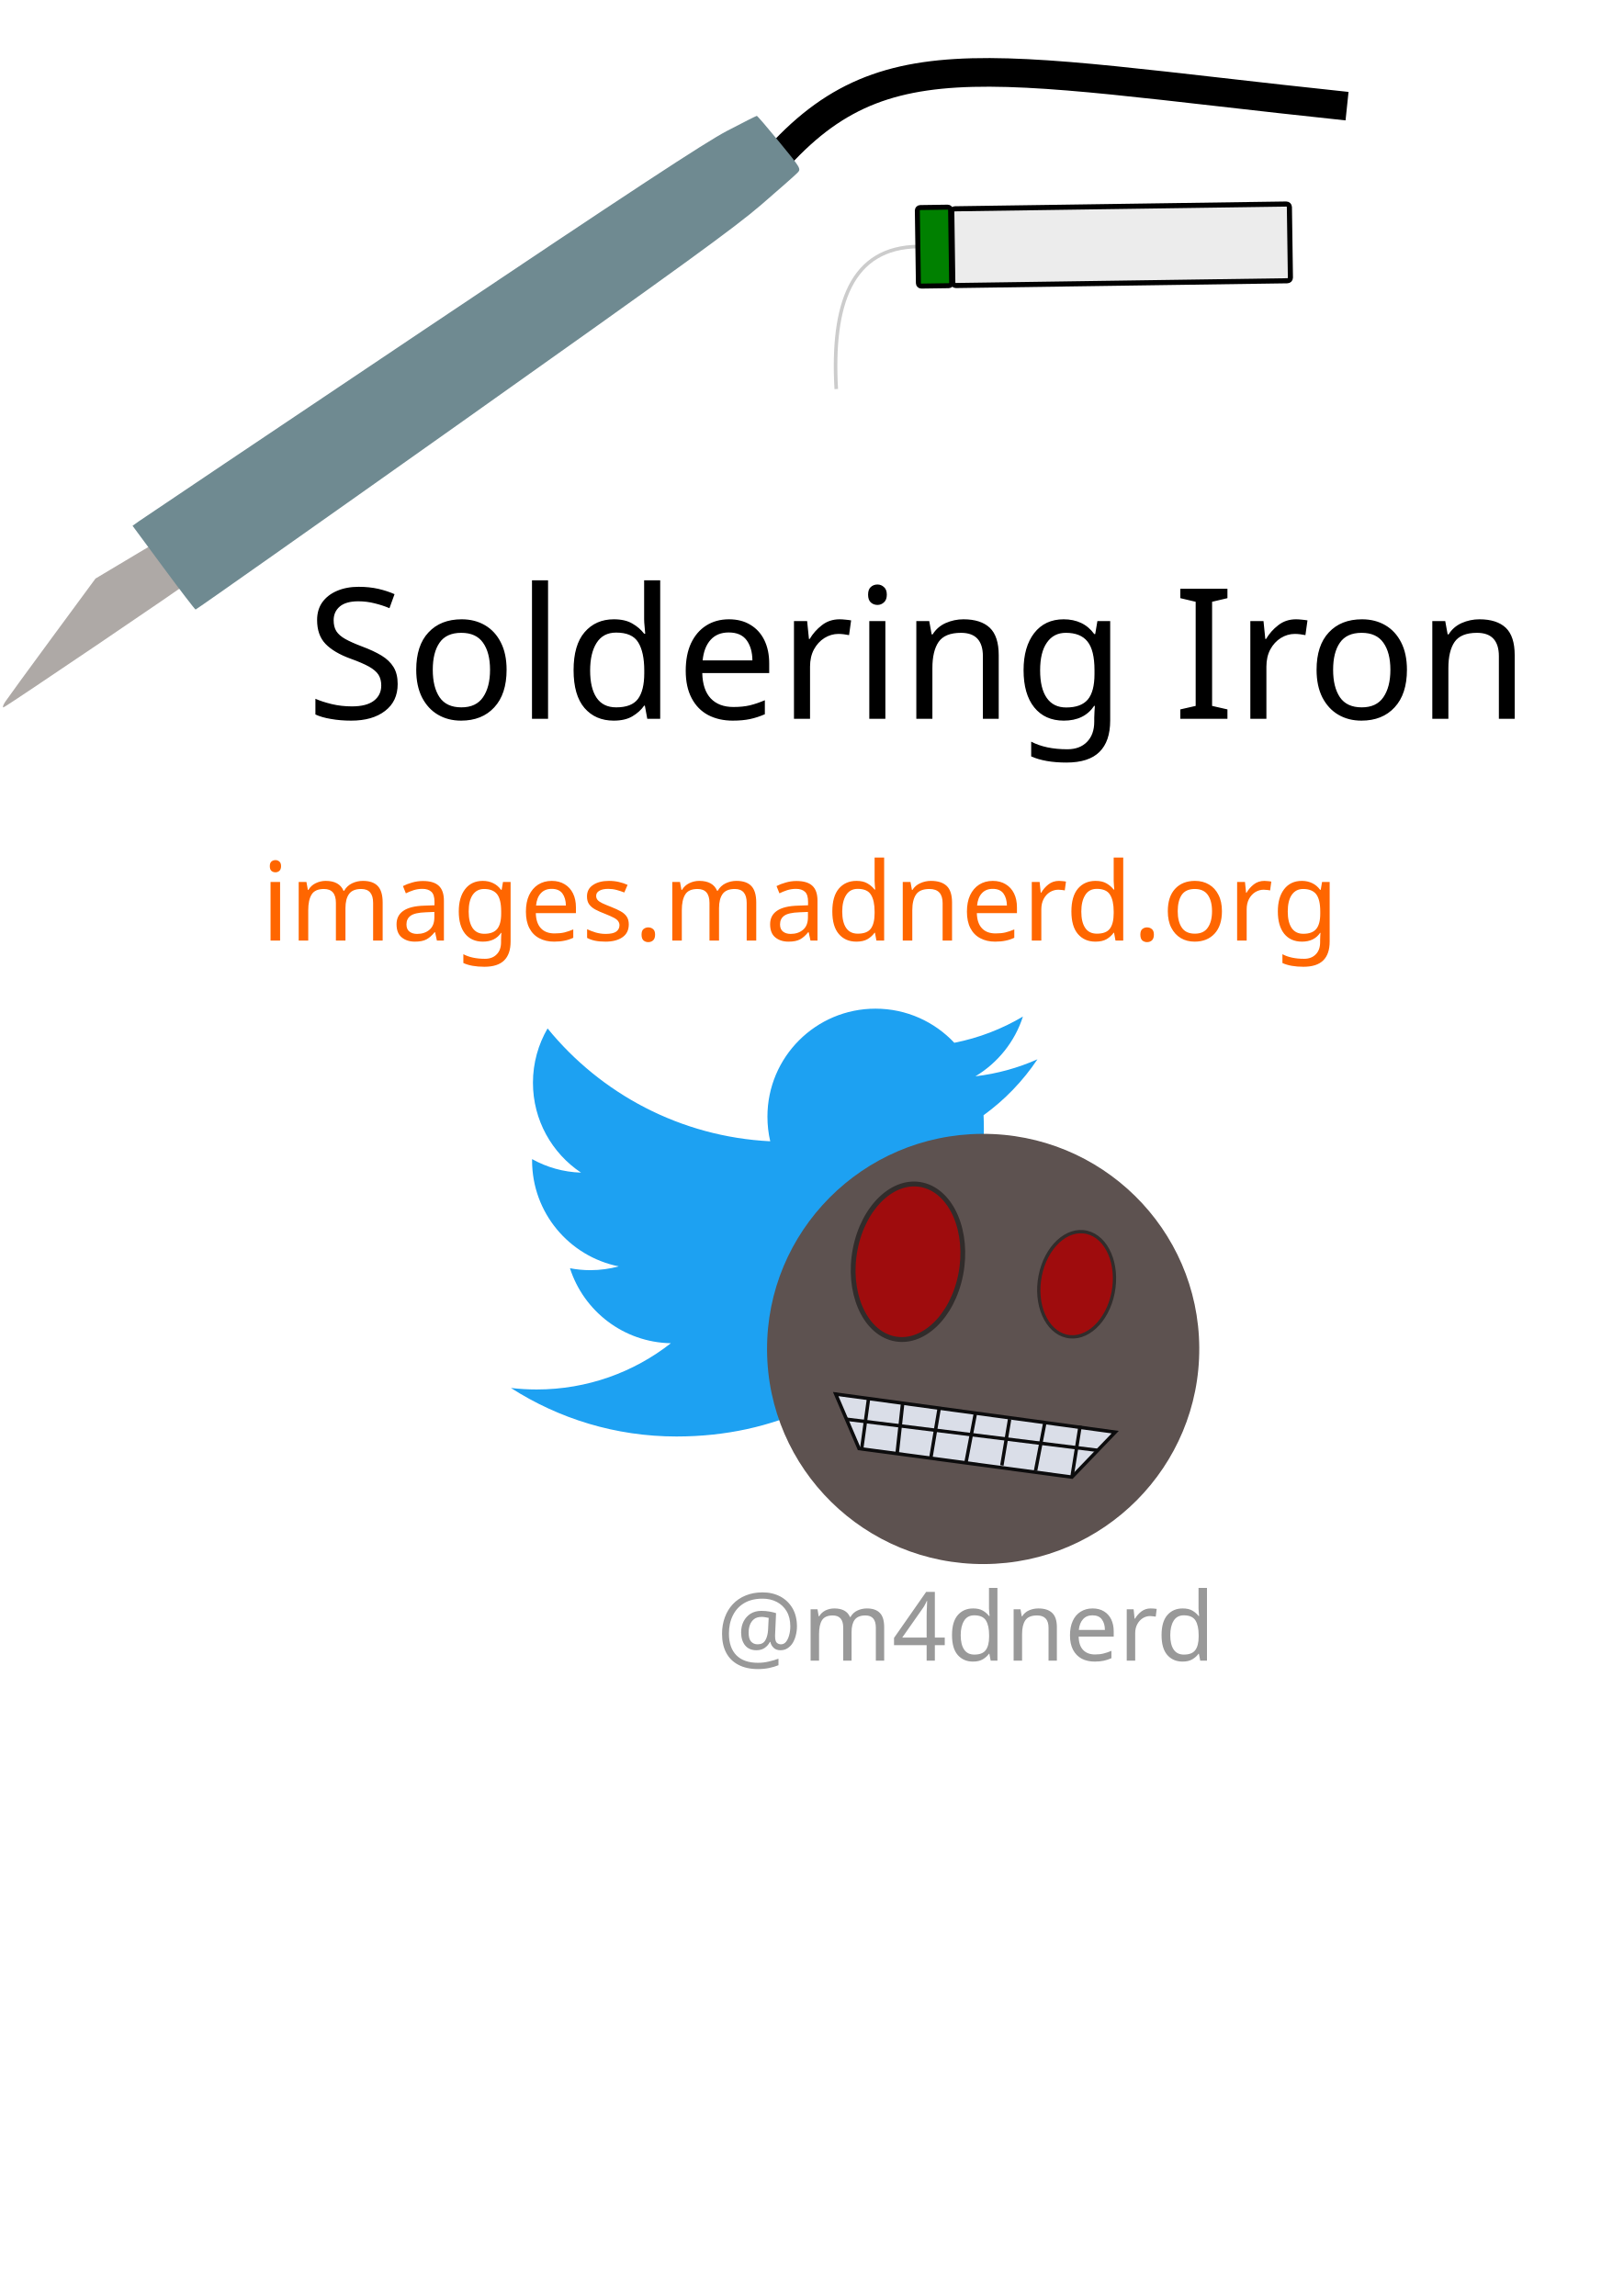
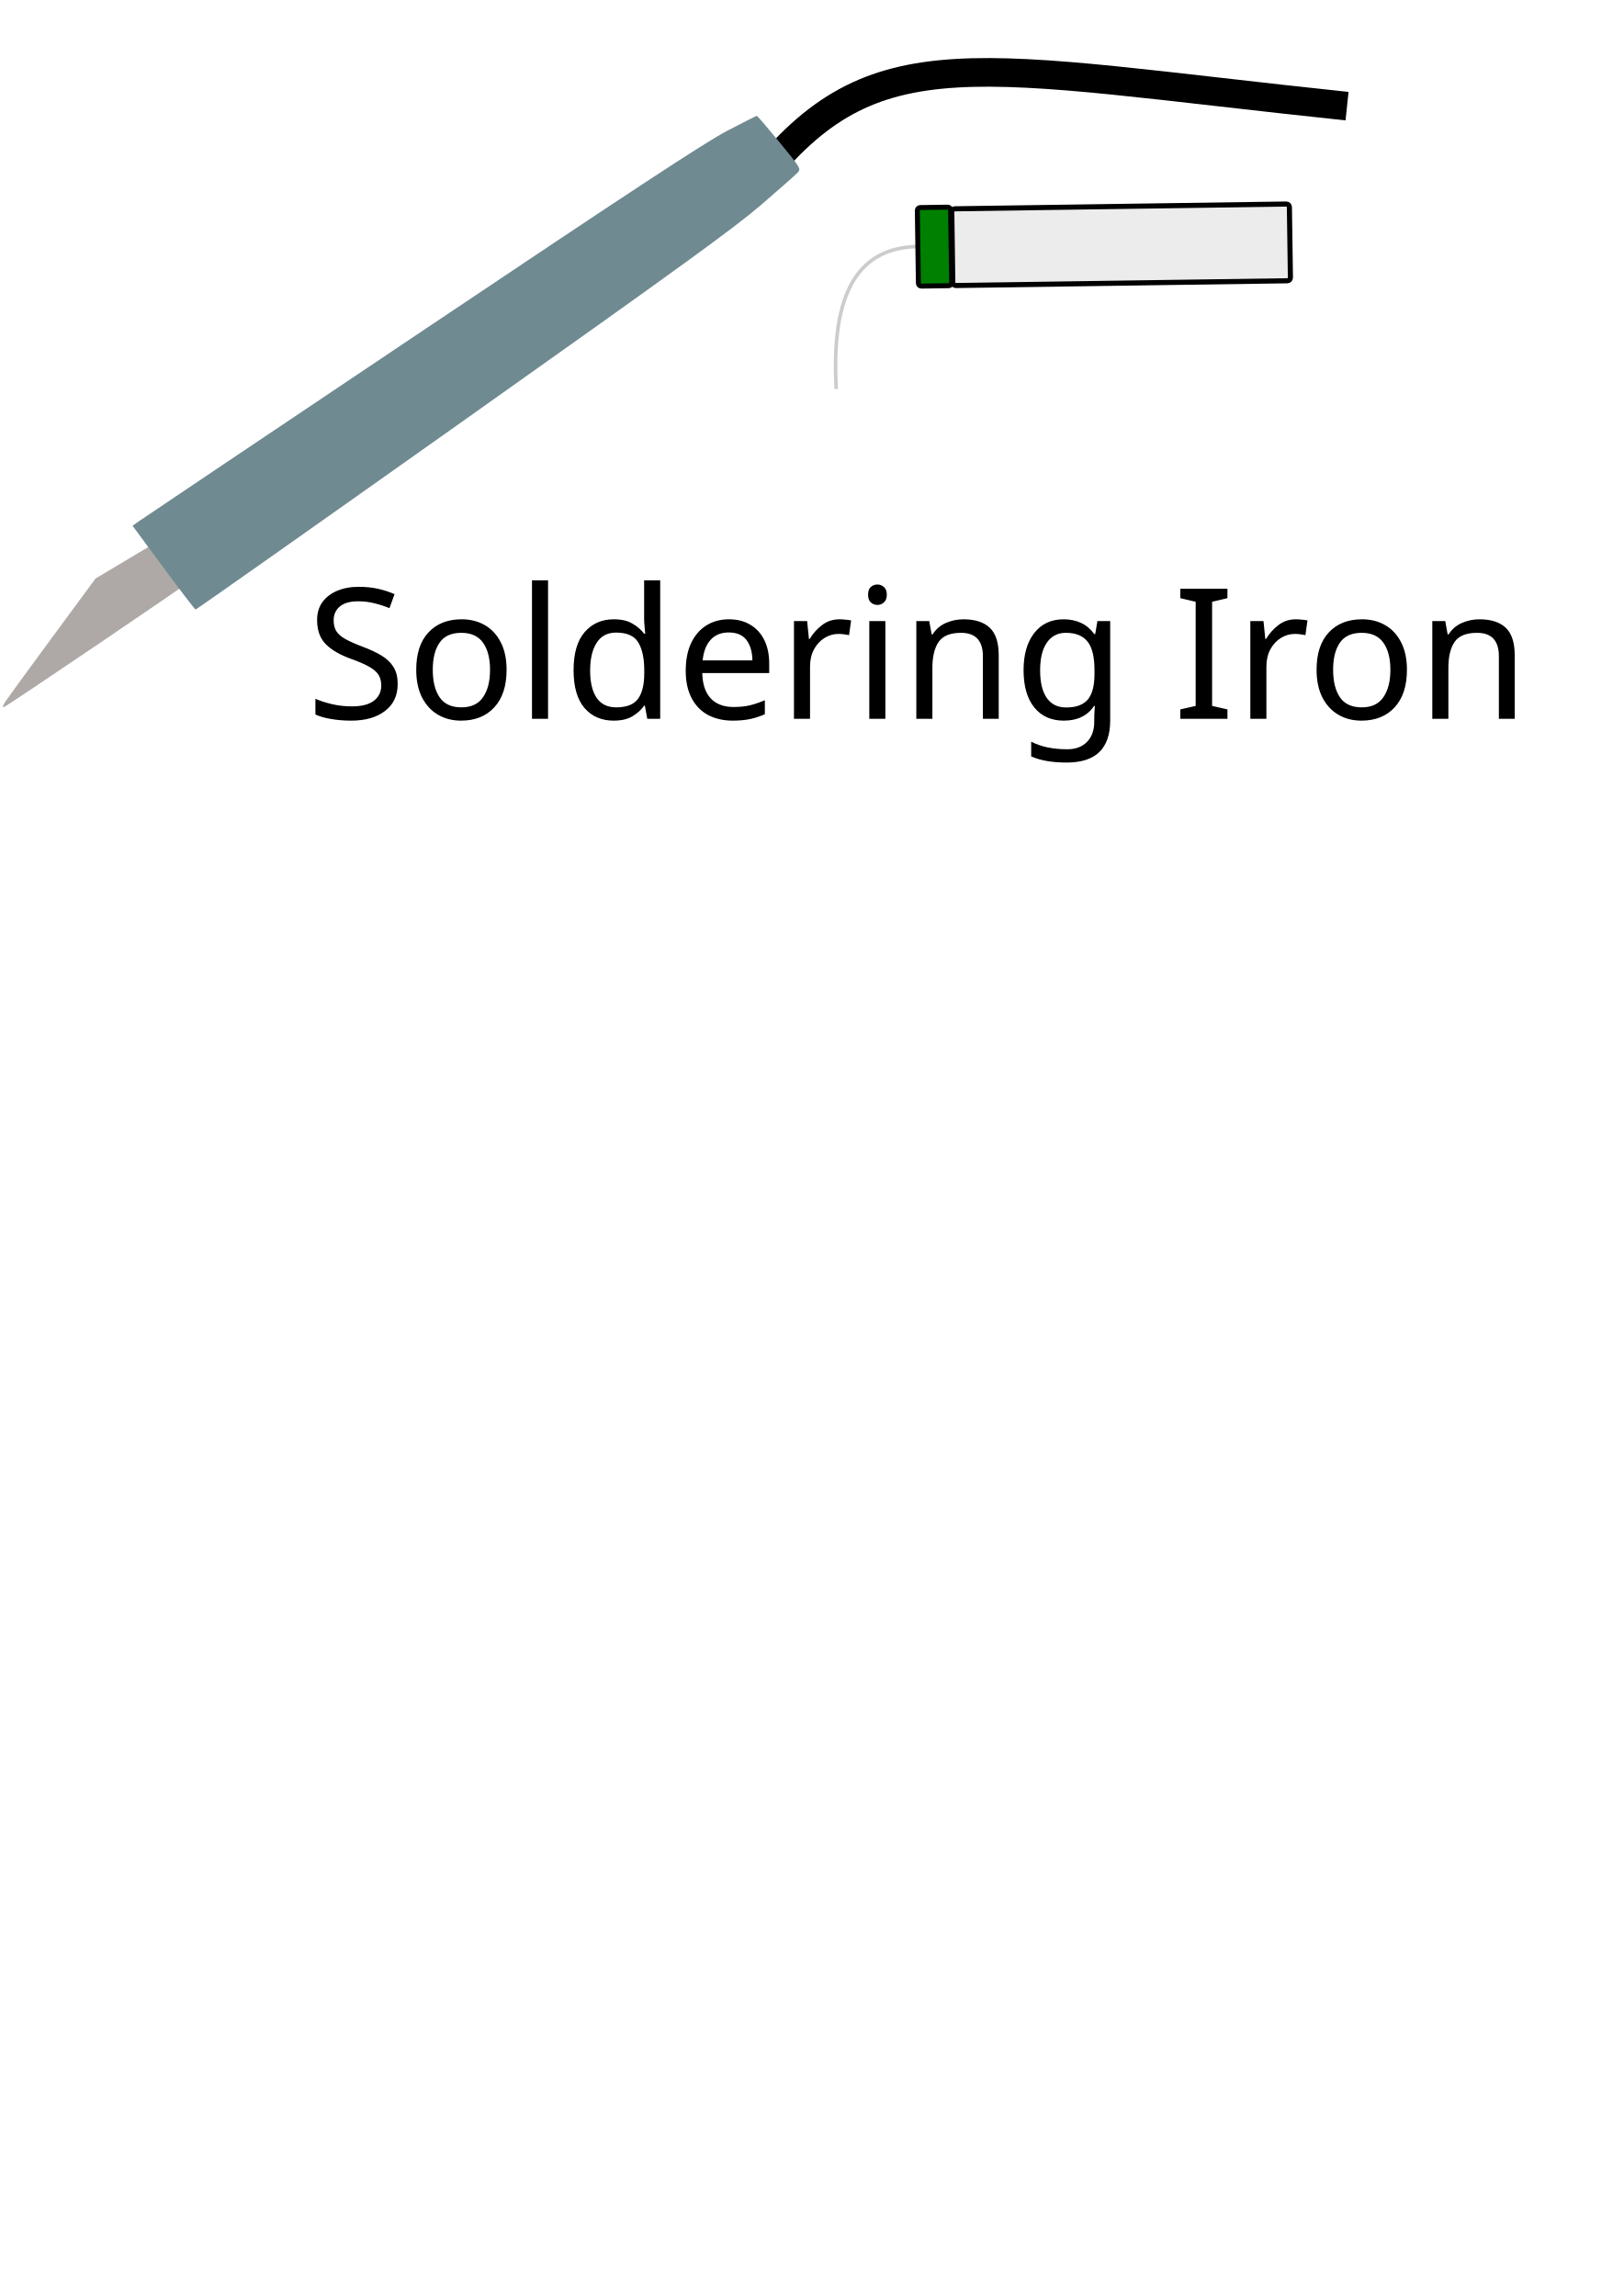
<svg xmlns="http://www.w3.org/2000/svg" width="210mm" height="297mm" viewBox="0 0 210 297" version="1.1" id="svg8047">
  <defs id="defs8041" />
  <g id="layer1">
    <g id="g8088">
      <path id="path24017" d="m 0.666,90.794 c 0.265,-0.407 3.002,-4.164 6.083,-8.348 l 5.602,-7.608 3.935,-2.35 3.935,-2.35 1.087,1.006 c 1.944,1.8 3.611,3.693 3.437,3.903 -0.292,0.353 -24.023,16.426 -24.299,16.457 -0.144,0.016 -0.045,-0.303 0.22,-0.71 z" style="display:inline;opacity:1;fill:#aea9a6;fill-opacity:1;stroke:none;stroke-width:0.736;stroke-miterlimit:4;stroke-dasharray:none;stroke-opacity:1" />
      <path id="path24040" d="M 97.891,23.571 C 113.107,4.191 125.872,8.651 174.218,13.731" style="display:inline;opacity:1;fill:none;stroke:#000000;stroke-width:3.704;stroke-linecap:butt;stroke-linejoin:miter;stroke-miterlimit:4;stroke-dasharray:none;stroke-opacity:1" />
      <path id="path24011" d="m 21.14,73.424 -3.996,-5.411 0.843,-0.602 C 18.45,67.081 34.912,56.026 54.568,42.845 81.84,24.556 91.187,18.418 94.026,16.933 c 2.046,-1.07 3.781,-1.946 3.855,-1.946 0.075,0 1.399,1.54 2.943,3.422 2.766,3.372 2.8,3.43 2.322,3.937 -0.267,0.283 -2.378,2.147 -4.692,4.141 -3.448,2.973 -10.407,8.02 -38.601,27.999 -18.917,13.405 -34.467,24.367 -34.556,24.36 -0.089,-0.006 -1.96,-2.447 -4.158,-5.423 z" style="display:inline;opacity:1;fill:#6f8a91;fill-opacity:1;stroke:none;stroke-width:0.472;stroke-miterlimit:4;stroke-dasharray:none;stroke-opacity:1" />
    </g>
    <text xml:space="preserve" style="font-style:normal;font-weight:normal;font-size:23.581px;line-height:1.25;font-family:sans-serif;letter-spacing:0px;word-spacing:0px;display:inline;opacity:1;fill:#000000;fill-opacity:1;stroke:none;stroke-width:1.474" x="39.588" y="92.987" id="text24056">
      <tspan id="tspan24054" x="39.588" y="92.987" style="stroke-width:1.474">Soldering Iron</tspan>
    </text>
    <g id="g8093">
      <path id="path2128" d="m 118.746,31.888 c -8.66,0.124 -11.206,7.424 -10.59,18.434" style="display:inline;opacity:1;fill:none;stroke:#cccccc;stroke-width:0.46px;stroke-linecap:butt;stroke-linejoin:miter;stroke-opacity:1" />
      <rect transform="rotate(-90.82284)" rx="0.399" y="122.692" x="-38.706" height="43.669" width="9.926" id="rect2124" style="display:inline;opacity:1;fill:#ececec;fill-opacity:1;stroke:#000000;stroke-width:0.661;stroke-miterlimit:4;stroke-dasharray:none;stroke-dashoffset:0;stroke-opacity:1" />
      <rect transform="rotate(-90.82284)" rx="0.375" y="118.241" x="-38.714" height="4.302" width="10.159" id="rect2126" style="display:inline;opacity:1;fill:#008000;fill-opacity:1;stroke:#000000;stroke-width:0.645;stroke-miterlimit:4;stroke-dasharray:none;stroke-dashoffset:0;stroke-opacity:1" />
    </g>
-     <g transform="translate(2.061215,-50.72861)" id="g213">
-       <g transform="matrix(0.2285102,0,0,0.2285102,-59.41654,50.98567)" id="layer1-1">
-         <path id="path3611" style="fill:#1da1f2;fill-opacity:1;fill-rule:nonzero;stroke:none" d="m 633.898,812.045 c 112.46,0 173.956,-93.168 173.956,-173.956 0,-2.646 -0.054,-5.281 -0.173,-7.903 11.938,-8.63 22.314,-19.4 30.498,-31.66 -10.955,4.869 -22.744,8.147 -35.111,9.626 12.623,-7.569 22.314,-19.543 26.886,-33.817 -11.813,7.003 -24.895,12.093 -38.824,14.841 -11.157,-11.884 -27.041,-19.317 -44.629,-19.317 -33.764,0 -61.144,27.381 -61.144,61.132 0,4.798 0.536,9.465 1.585,13.941 -50.815,-2.557 -95.874,-26.886 -126.025,-63.88 -5.251,9.035 -8.279,19.531 -8.279,30.73 0,21.212 10.794,39.938 27.208,50.893 -10.031,-0.31 -19.454,-3.063 -27.69,-7.647 -0.009,0.257 -0.009,0.507 -0.009,0.781 0,29.61 21.075,54.332 49.051,59.934 -5.138,1.401 -10.543,2.152 -16.122,2.152 -3.934,0 -7.766,-0.387 -11.491,-1.103 7.784,24.293 30.355,41.971 57.115,42.465 -20.926,16.402 -47.287,26.171 -75.937,26.171 -4.929,0 -9.798,-0.28 -14.584,-0.846 27.059,17.344 59.189,27.464 93.722,27.464" />
-       </g>
-       <text id="text1370" y="265.542" x="90.607" style="font-style:normal;font-weight:normal;font-size:12.375px;line-height:1.25;font-family:sans-serif;letter-spacing:0px;word-spacing:0px;fill:#999999;fill-opacity:1;stroke:none;stroke-width:0.58" xml:space="preserve">
-         <tspan style="fill:#999999;stroke-width:0.58" y="265.542" x="90.607" id="tspan1368">@m4dnerd</tspan>
-       </text>
-       <g transform="matrix(1.674976,0,0,1.674976,-348.7814,4.420724)" id="g1467">
-         <path style="opacity:1;fill:#5d5250;fill-opacity:1;stroke:#000000;stroke-width:0.407;stroke-miterlimit:4;stroke-dasharray:0.407, 0.407;stroke-dashoffset:0;stroke-opacity:0" id="path498-7" d="m 299.602,131.729 a 16.687,16.613 0 0 1 -16.591,16.708 16.687,16.613 0 0 1 -16.783,-16.517 16.687,16.613 0 0 1 16.591,-16.708 16.687,16.613 0 0 1 16.783,16.517" />
-         <ellipse style="opacity:1;fill:#9f0c0d;fill-opacity:1;stroke:#312c2b;stroke-width:0.255;stroke-miterlimit:4;stroke-dasharray:none;stroke-dashoffset:0;stroke-opacity:1" id="path500-2-3" transform="matrix(0.9734928,0.2287174,-0.1941435,0.9809731,0,0)" cx="309.429" cy="57.143" rx="2.89" ry="4.087" />
-         <ellipse style="opacity:1;fill:#9f0c0d;fill-opacity:1;stroke:#312c2b;stroke-width:0.374;stroke-miterlimit:4;stroke-dasharray:none;stroke-dashoffset:0;stroke-opacity:1" id="path500-2-0-4" transform="matrix(0.9724359,0.2331705,-0.1903723,0.981712,0,0)" cx="296.14" cy="57.083" rx="4.19" ry="6.036" />
-         <g id="g1366-5" transform="rotate(-180,265.4235,149.1698)">
-           <path id="path1337-0" d="m 237.736,160.091 3.341,-3.474 16.437,2.205 1.804,4.21 z" style="fill:#dadee8;fill-opacity:1;stroke:#0c0c0d;stroke-width:0.265px;stroke-linecap:butt;stroke-linejoin:miter;stroke-opacity:1" />
-           <path id="path1339-9" d="M 258.516,161.093 239.106,158.688" style="fill:#dadee8;fill-opacity:1;stroke:#0c0c0d;stroke-width:0.265px;stroke-linecap:butt;stroke-linejoin:miter;stroke-opacity:1" />
-           <path id="path1341-3" d="m 241.077,156.617 -0.635,3.976" style="fill:#dadee8;fill-opacity:1;stroke:#0c0c0d;stroke-width:0.265px;stroke-linecap:butt;stroke-linejoin:miter;stroke-opacity:1" />
-           <path id="path1343-8" d="m 243.883,157.118 -0.702,3.642" style="fill:#dadee8;fill-opacity:1;stroke:#0c0c0d;stroke-width:0.265px;stroke-linecap:butt;stroke-linejoin:miter;stroke-opacity:1" />
-           <path id="path1345-6" d="m 246.489,157.519 -0.601,3.575" style="fill:#dadee8;fill-opacity:1;stroke:#0c0c0d;stroke-width:0.265px;stroke-linecap:butt;stroke-linejoin:miter;stroke-opacity:1" />
-           <path id="path1347-3" d="m 249.262,157.719 -0.735,3.842" style="fill:#dadee8;fill-opacity:1;stroke:#0c0c0d;stroke-width:0.265px;stroke-linecap:butt;stroke-linejoin:miter;stroke-opacity:1" />
-           <path id="path1349-0" d="m 251.968,158.12 -0.635,3.775" style="fill:#dadee8;fill-opacity:1;stroke:#0c0c0d;stroke-width:0.265px;stroke-linecap:butt;stroke-linejoin:miter;stroke-opacity:1" />
-           <path id="path1351-3" d="m 254.573,158.453 -0.432,3.944" style="fill:#dadee8;fill-opacity:1;stroke:#0c0c0d;stroke-width:0.273px;stroke-linecap:butt;stroke-linejoin:miter;stroke-opacity:1" />
-           <path id="path1355-8" d="m 257.314,158.788 -0.535,3.909" style="fill:#dadee8;fill-opacity:1;stroke:#0c0c0d;stroke-width:0.265px;stroke-linecap:butt;stroke-linejoin:miter;stroke-opacity:1" />
-         </g>
-       </g>
-       <text id="text3395" y="172.396" x="31.727" style="font-style:normal;font-weight:normal;font-size:14.119px;line-height:1.25;font-family:sans-serif;letter-spacing:0px;word-spacing:0px;fill:#ff6600;fill-opacity:1;stroke:none;stroke-width:0.441" xml:space="preserve">
-         <tspan style="fill:#ff6600;stroke-width:0.441" y="172.396" x="31.727" id="tspan3393">images.madnerd.org</tspan>
-       </text>
-     </g>
  </g>
</svg>
